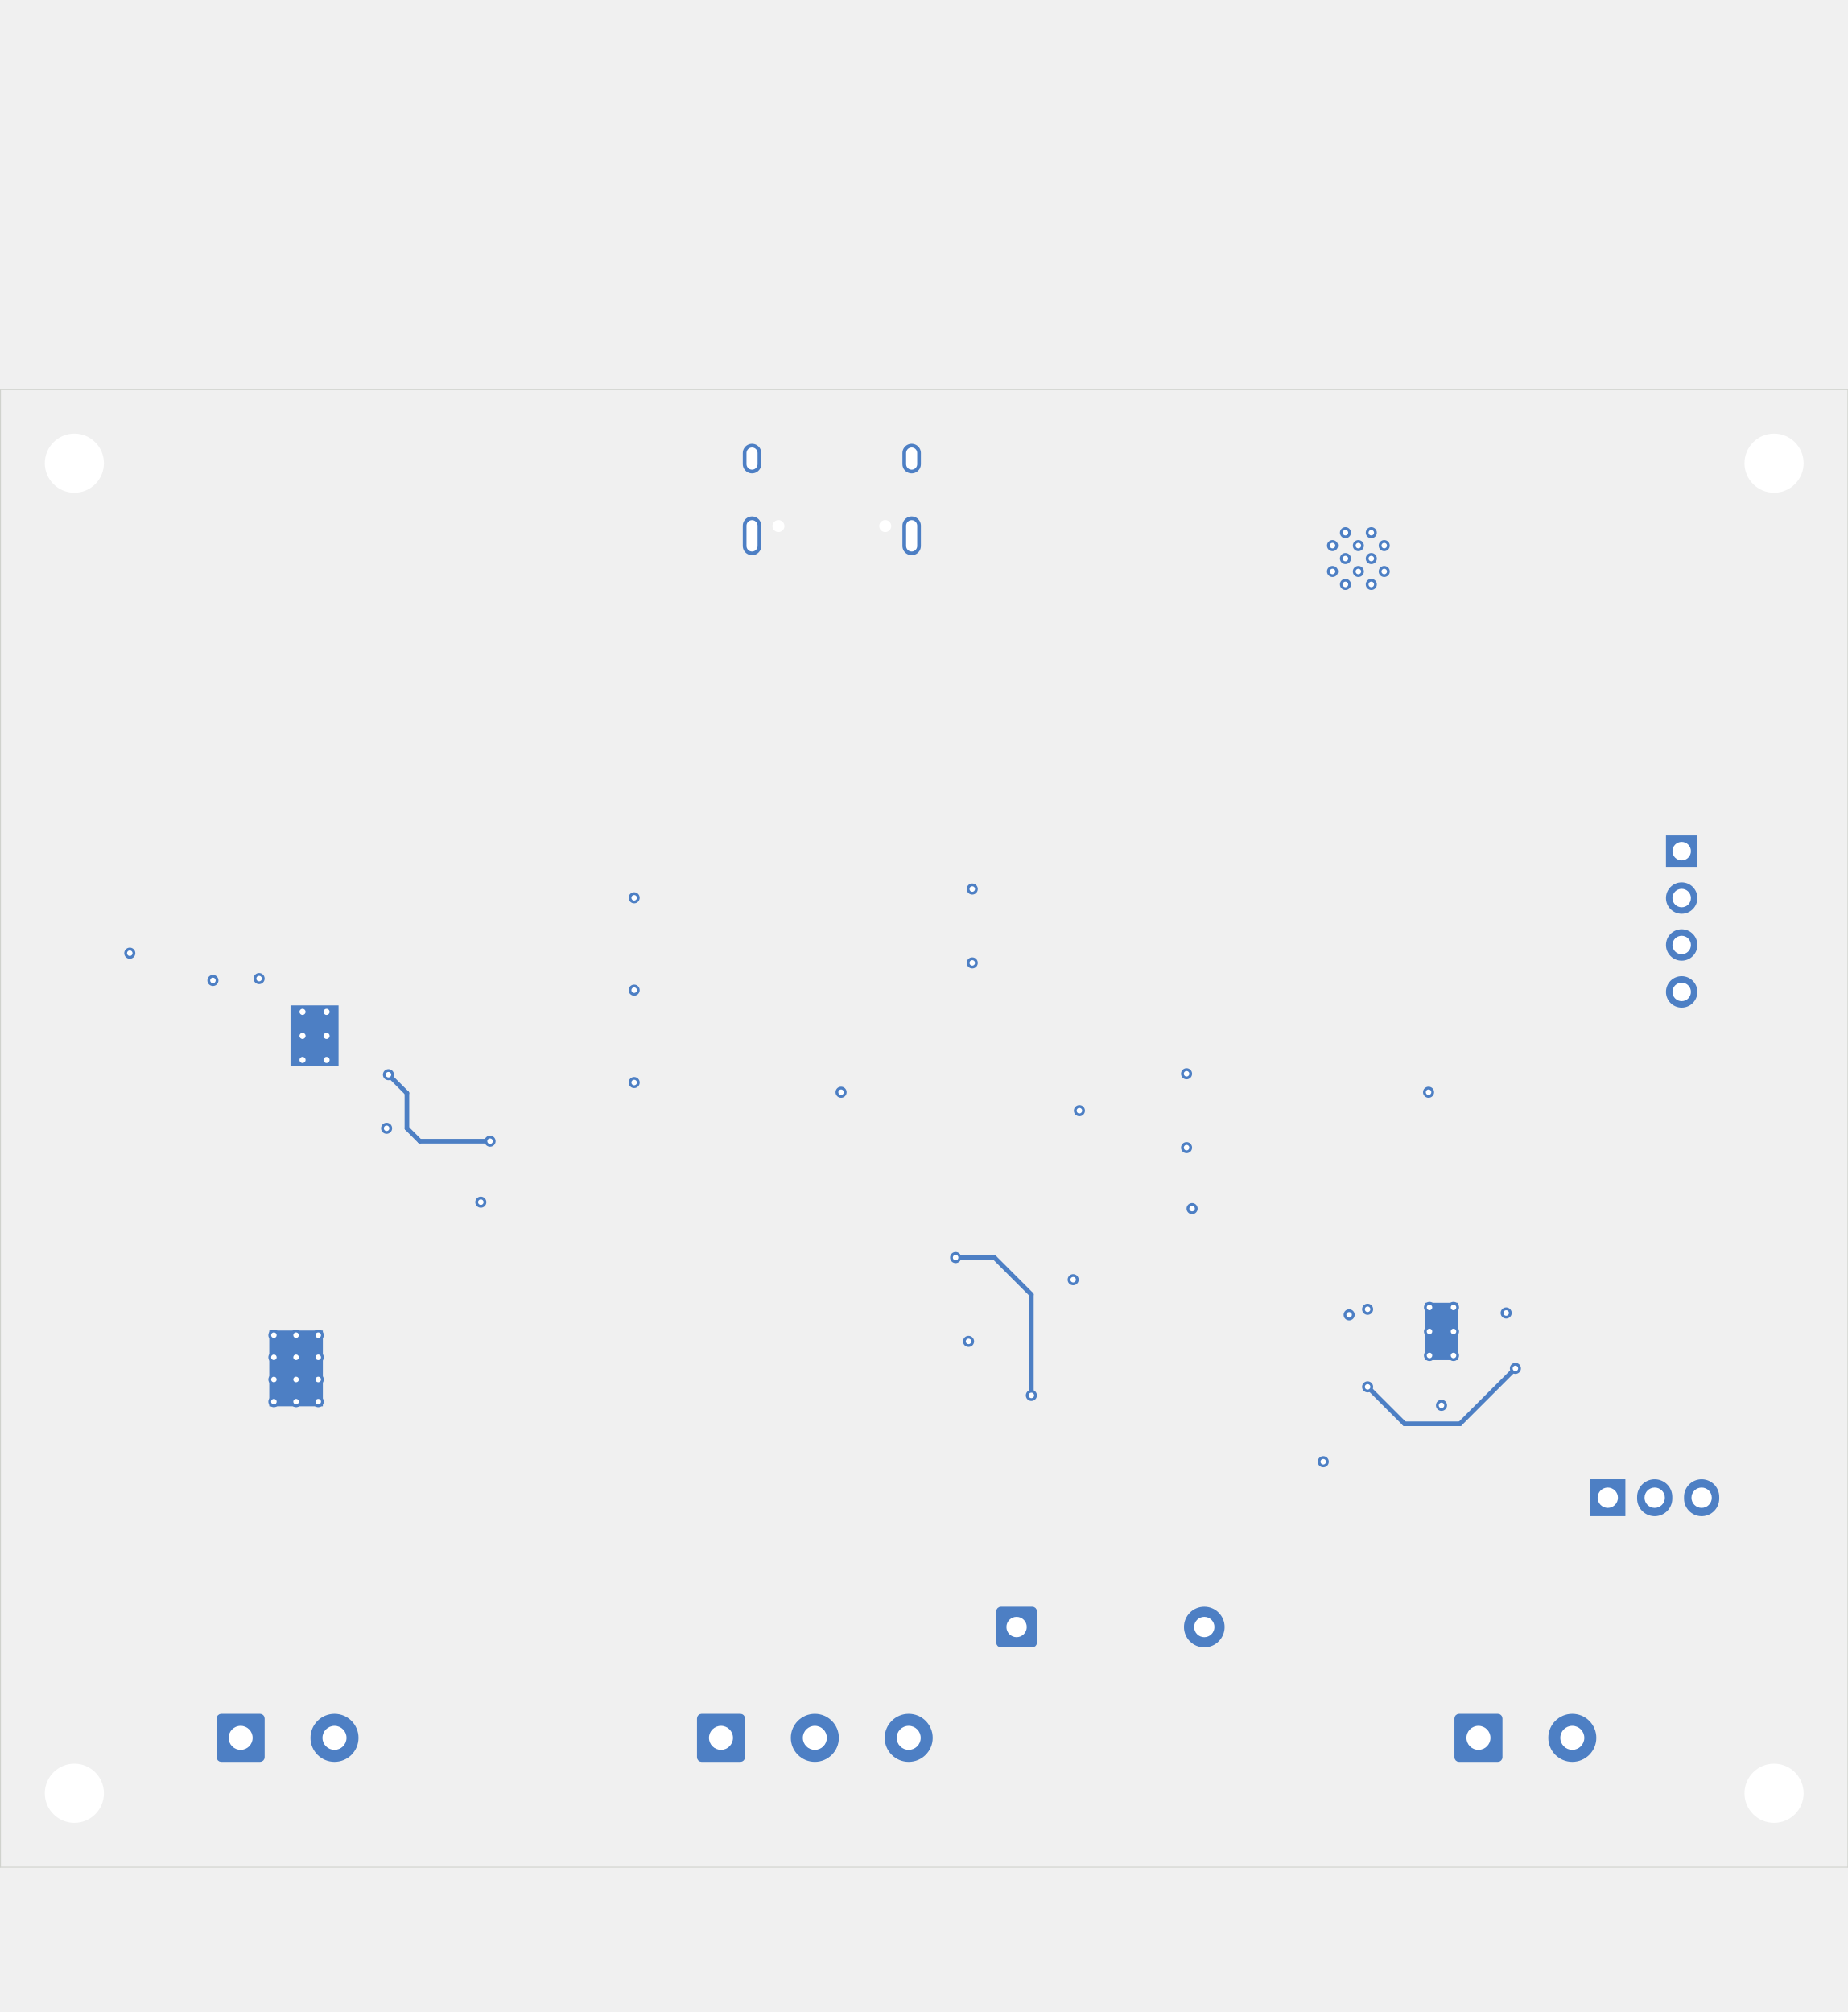
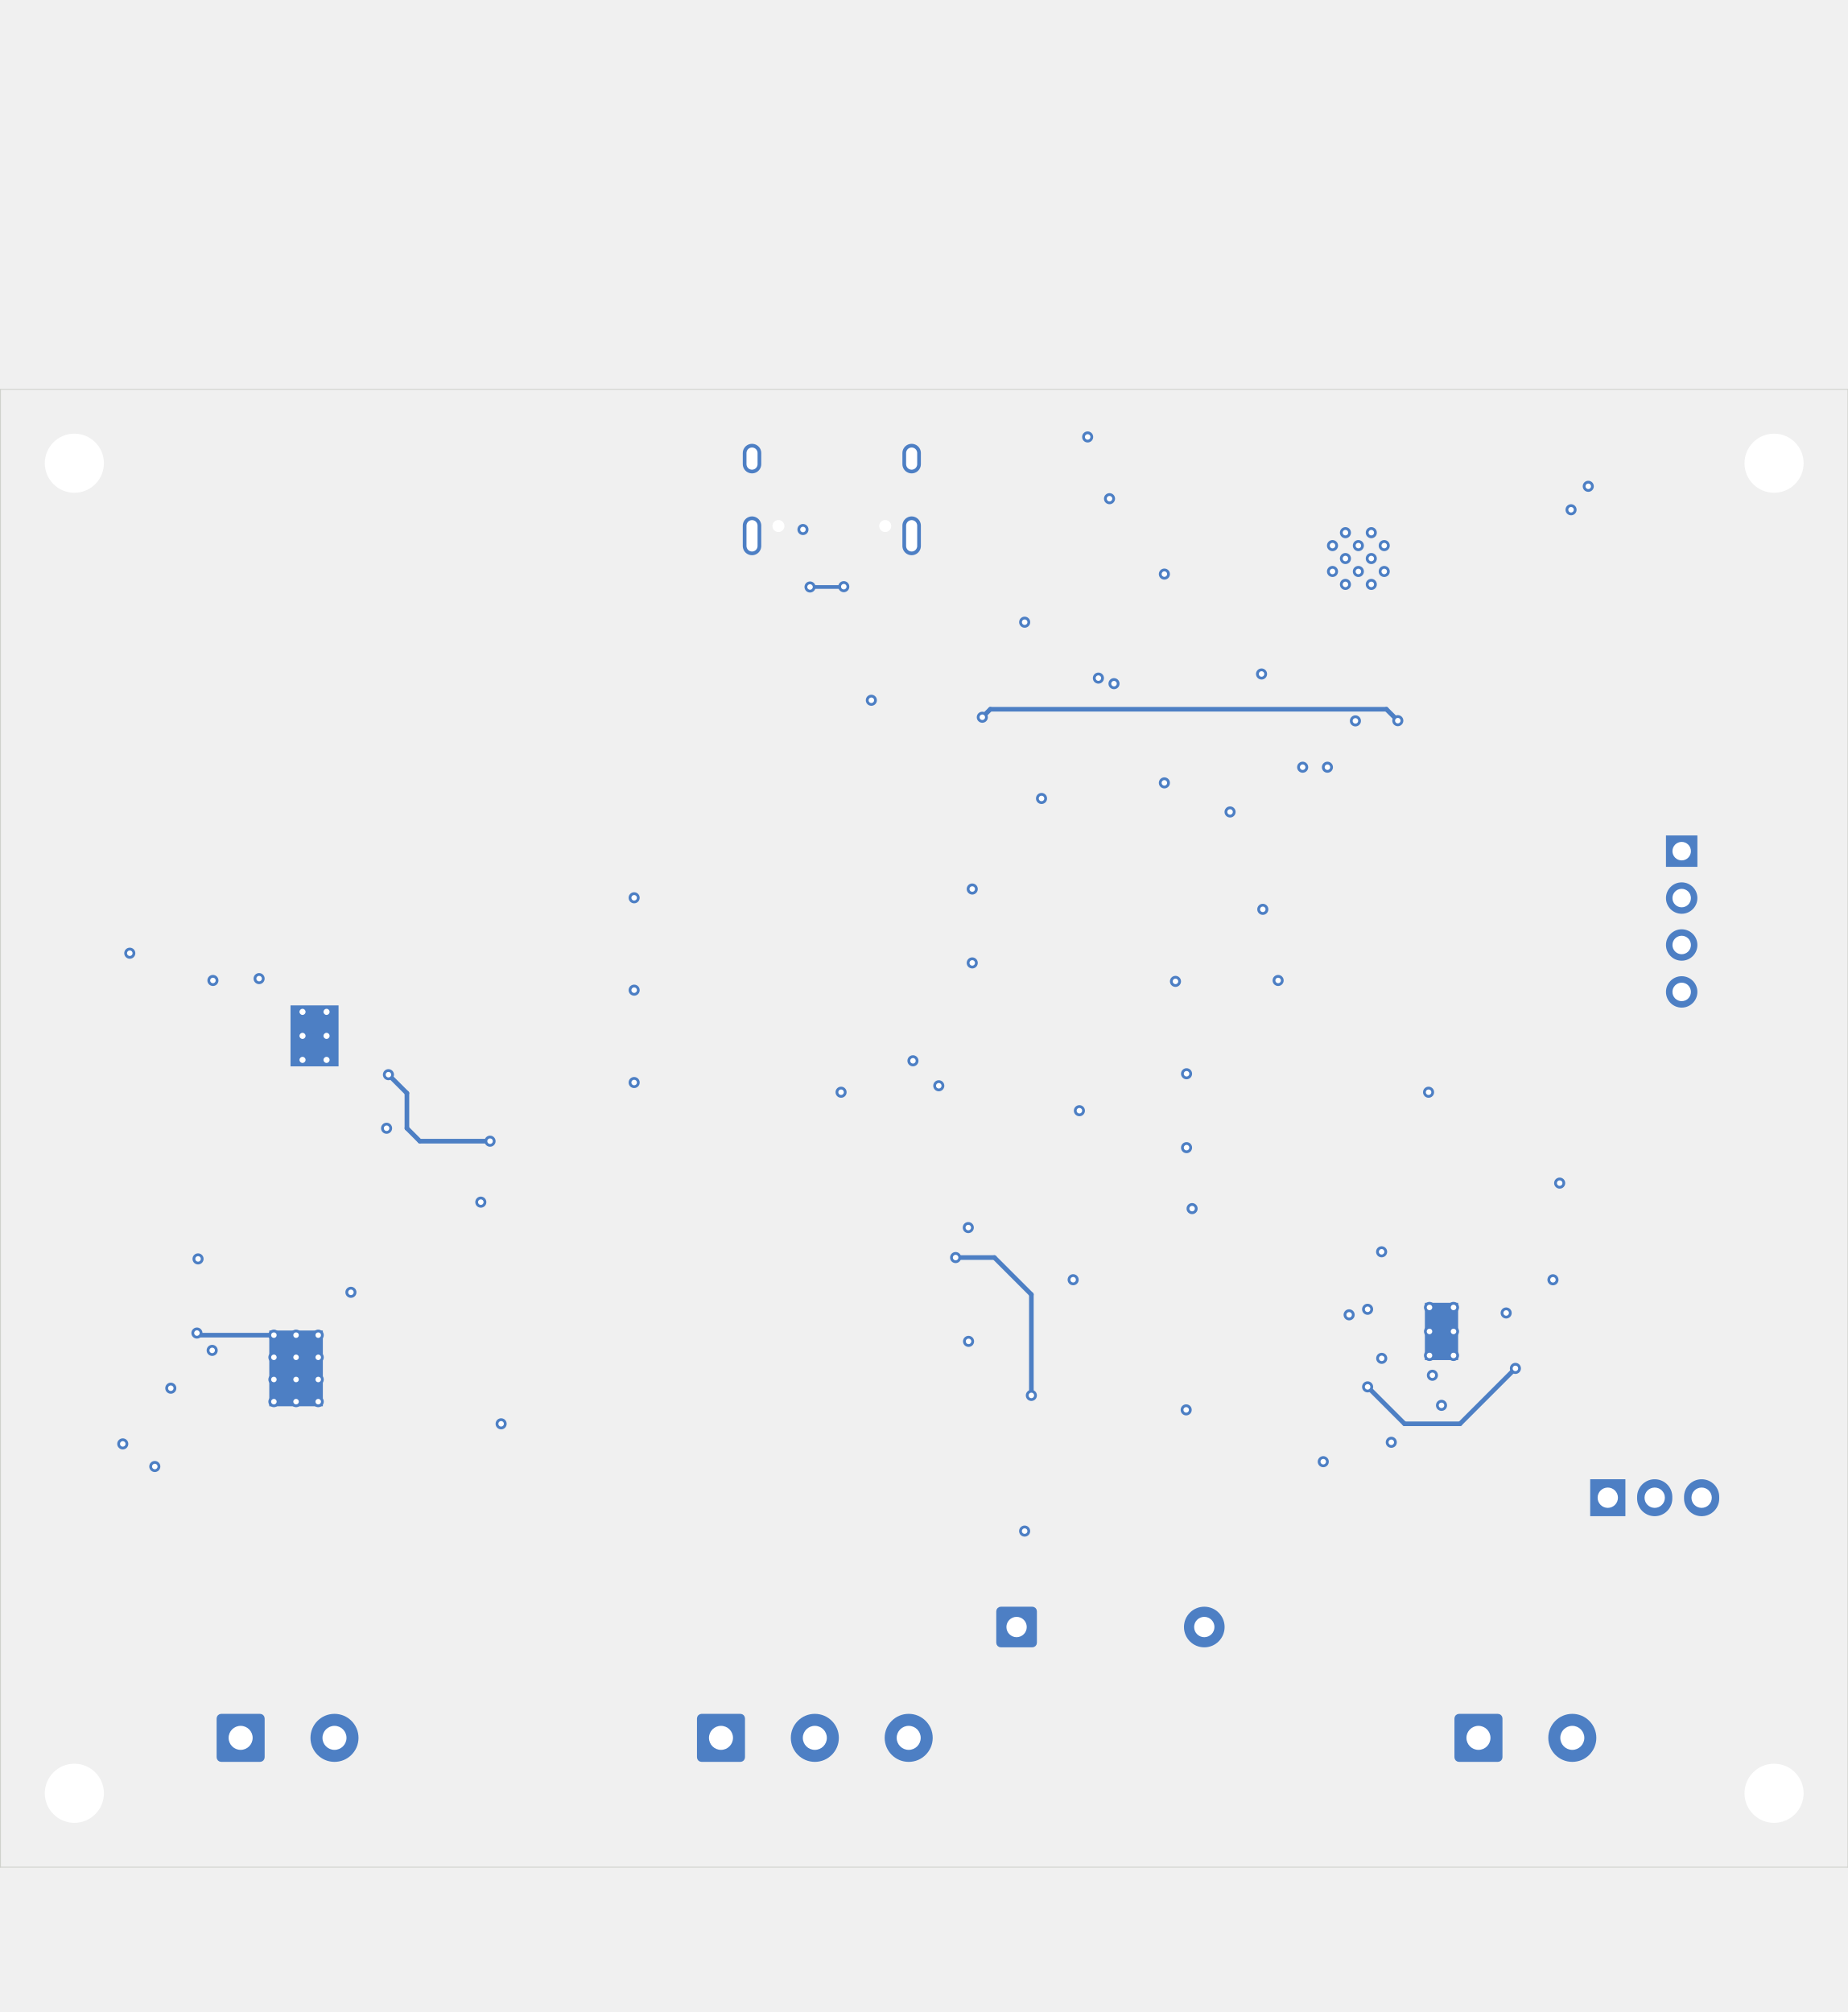
<svg xmlns="http://www.w3.org/2000/svg" version="1.1" width="100.025mm" height="108.915mm" viewBox="0 0 100.025 108.915">
  <g style="fill:#000000; fill-opacity:1;stroke:#000000; stroke-opacity:1; stroke-linecap:round; stroke-linejoin:round;" transform="translate(0 0) scale(1 1)">
</g>
  <g style="fill:#4D7FC4; fill-opacity:1; stroke:none;">
    <circle cx="16.375" cy="54.775" r="0.315" />
  </g>
  <g style="fill:#4D7FC4; fill-opacity:1; stroke:none;">
    <circle cx="16.375" cy="56.075" r="0.315" />
  </g>
  <g style="fill:#4D7FC4; fill-opacity:1; stroke:none;">
    <circle cx="16.375" cy="57.375" r="0.315" />
    <path style="fill:#4D7FC4; fill-opacity:1; stroke:none;fill-rule:evenodd;" d="M 15.725,57.725 15.725,54.425 18.325,54.425 18.325,57.725 Z" />
  </g>
  <g style="fill:#4D7FC4; fill-opacity:1; stroke:none;">
    <circle cx="17.675" cy="54.775" r="0.315" />
  </g>
  <g style="fill:#4D7FC4; fill-opacity:1; stroke:none;">
    <circle cx="17.675" cy="56.075" r="0.315" />
  </g>
  <g style="fill:#4D7FC4; fill-opacity:1; stroke:none;">
    <circle cx="17.675" cy="57.375" r="0.315" />
    <path style="fill:#4D7FC4; fill-opacity:1; stroke:none;fill-rule:evenodd;" d="M 90.175,46.925 90.175,45.225 91.875,45.225 91.875,46.925 Z" />
  </g>
  <g style="fill:#4D7FC4; fill-opacity:1; stroke:none;">
    <circle cx="91.025" cy="48.615" r="0.85" />
  </g>
  <g style="fill:#4D7FC4; fill-opacity:1; stroke:none;">
    <circle cx="91.025" cy="51.155" r="0.85" />
  </g>
  <g style="fill:#4D7FC4; fill-opacity:1; stroke:none;">
    <circle cx="91.025" cy="53.695" r="0.85" />
    <path style="fill:#4D7FC4; fill-opacity:1; stroke:none;fill-rule:evenodd;" d="M 53.925,87.225 53.944,87.129 53.998,87.048 54.079,86.994 54.175,86.975 55.875,86.975 55.971,86.994 56.052,87.048 56.106,87.129 56.125,87.225 56.125,88.925 56.106,89.021 56.052,89.102 55.971,89.156 55.875,89.175 54.175,89.175 54.079,89.156 53.998,89.102 53.944,89.021 53.925,88.925 Z" />
  </g>
  <g style="fill:#4D7FC4; fill-opacity:1; stroke:none;">
    <circle cx="65.185" cy="88.075" r="1.1" />
  </g>
  <g style="fill:#4D7FC4; fill-opacity:1; stroke:none;">
    <circle cx="72.125" cy="29.535" r="0.3" />
  </g>
  <g style="fill:#4D7FC4; fill-opacity:1; stroke:none;">
    <circle cx="72.125" cy="30.935" r="0.3" />
  </g>
  <g style="fill:#4D7FC4; fill-opacity:1; stroke:none;">
    <circle cx="72.825" cy="28.835" r="0.3" />
  </g>
  <g style="fill:#4D7FC4; fill-opacity:1; stroke:none;">
    <circle cx="72.825" cy="30.235" r="0.3" />
  </g>
  <g style="fill:#4D7FC4; fill-opacity:1; stroke:none;">
    <circle cx="72.825" cy="31.635" r="0.3" />
  </g>
  <g style="fill:#4D7FC4; fill-opacity:1; stroke:none;">
    <circle cx="73.525" cy="29.535" r="0.3" />
  </g>
  <g style="fill:#4D7FC4; fill-opacity:1; stroke:none;">
    <circle cx="73.525" cy="30.935" r="0.3" />
  </g>
  <g style="fill:#4D7FC4; fill-opacity:1; stroke:none;">
    <circle cx="74.225" cy="28.835" r="0.3" />
  </g>
  <g style="fill:#4D7FC4; fill-opacity:1; stroke:none;">
    <circle cx="74.225" cy="30.235" r="0.3" />
  </g>
  <g style="fill:#4D7FC4; fill-opacity:1; stroke:none;">
    <circle cx="74.225" cy="31.635" r="0.3" />
  </g>
  <g style="fill:#4D7FC4; fill-opacity:1; stroke:none;">
    <circle cx="74.925" cy="29.535" r="0.3" />
  </g>
  <g style="fill:#4D7FC4; fill-opacity:1; stroke:none;">
    <circle cx="74.925" cy="30.935" r="0.3" />
    <path style="fill:#4D7FC4; fill-opacity:1; stroke:none;fill-rule:evenodd;" d="M 11.725,93.025 11.744,92.929 11.798,92.848 11.879,92.794 11.975,92.775 14.075,92.775 14.171,92.794 14.252,92.848 14.306,92.929 14.325,93.025 14.325,95.125 14.306,95.221 14.252,95.302 14.171,95.356 14.075,95.375 11.975,95.375 11.879,95.356 11.798,95.302 11.744,95.221 11.725,95.125 Z" />
  </g>
  <g style="fill:#4D7FC4; fill-opacity:1; stroke:none;">
    <circle cx="18.105" cy="94.075" r="1.3" />
  </g>
  <g style="fill:none;  stroke:#4D7FC4; stroke-width:1; stroke-opacity:1;  stroke-linecap:round; stroke-linejoin:round;">
    <path d="M49.345 29.555 L49.345 28.455 " />
    <path d="M49.345 25.125 L49.345 24.525 " />
    <path d="M40.705 29.555 L40.705 28.455 " />
    <path d="M40.705 25.125 L40.705 24.525 " />
    <path style="fill:#4D7FC4; fill-opacity:1; stroke:none;fill-rule:evenodd;" d="M 78.725,93.025 78.744,92.929 78.798,92.848 78.879,92.794 78.975,92.775 81.075,92.775 81.171,92.794 81.252,92.848 81.306,92.929 81.325,93.025 81.325,95.125 81.306,95.221 81.252,95.302 81.171,95.356 81.075,95.375 78.975,95.375 78.879,95.356 78.798,95.302 78.744,95.221 78.725,95.125 Z" />
  </g>
  <g style="fill:#4D7FC4; fill-opacity:1; stroke:none;">
    <circle cx="85.105" cy="94.075" r="1.3" />
    <path style="fill:#4D7FC4; fill-opacity:1; stroke:none;fill-rule:evenodd;" d="M 86.073,82.075 86.073,80.075 87.978,80.075 87.978,82.075 Z" />
  </g>
  <g style="fill:none;  stroke:#4D7FC4; stroke-width:1.905; stroke-opacity:1;  stroke-linecap:round; stroke-linejoin:round;">
    <path d="M89.565 81.028 L89.565 81.123 " />
    <path d="M92.105 81.028 L92.105 81.123 " />
  </g>
  <g style="fill:#4D7FC4; fill-opacity:1; stroke:none;">
    <circle cx="77.375" cy="70.775" r="0.3" />
  </g>
  <g style="fill:#4D7FC4; fill-opacity:1; stroke:none;">
    <circle cx="77.375" cy="72.075" r="0.3" />
  </g>
  <g style="fill:#4D7FC4; fill-opacity:1; stroke:none;">
    <circle cx="77.375" cy="73.375" r="0.3" />
    <path style="fill:#4D7FC4; fill-opacity:1; stroke:none;fill-rule:evenodd;" d="M 77.125,73.625 77.125,70.525 78.925,70.525 78.925,73.625 Z" />
  </g>
  <g style="fill:#4D7FC4; fill-opacity:1; stroke:none;">
    <circle cx="78.675" cy="70.775" r="0.3" />
  </g>
  <g style="fill:#4D7FC4; fill-opacity:1; stroke:none;">
    <circle cx="78.675" cy="72.075" r="0.3" />
  </g>
  <g style="fill:#4D7FC4; fill-opacity:1; stroke:none;">
    <circle cx="78.675" cy="73.375" r="0.3" />
  </g>
  <g style="fill:#4D7FC4; fill-opacity:1; stroke:none;">
    <circle cx="14.825" cy="72.275" r="0.3" />
  </g>
  <g style="fill:#4D7FC4; fill-opacity:1; stroke:none;">
    <circle cx="14.825" cy="73.475" r="0.3" />
  </g>
  <g style="fill:#4D7FC4; fill-opacity:1; stroke:none;">
    <circle cx="14.825" cy="74.675" r="0.3" />
  </g>
  <g style="fill:#4D7FC4; fill-opacity:1; stroke:none;">
    <circle cx="14.825" cy="75.875" r="0.3" />
  </g>
  <g style="fill:#4D7FC4; fill-opacity:1; stroke:none;">
    <circle cx="16.025" cy="72.275" r="0.3" />
  </g>
  <g style="fill:#4D7FC4; fill-opacity:1; stroke:none;">
    <circle cx="16.025" cy="73.475" r="0.3" />
    <path style="fill:#4D7FC4; fill-opacity:1; stroke:none;fill-rule:evenodd;" d="M 14.575,76.125 14.575,72.025 17.475,72.025 17.475,76.125 Z" />
  </g>
  <g style="fill:#4D7FC4; fill-opacity:1; stroke:none;">
    <circle cx="16.025" cy="74.675" r="0.3" />
  </g>
  <g style="fill:#4D7FC4; fill-opacity:1; stroke:none;">
    <circle cx="16.025" cy="75.875" r="0.3" />
  </g>
  <g style="fill:#4D7FC4; fill-opacity:1; stroke:none;">
    <circle cx="17.225" cy="72.275" r="0.3" />
  </g>
  <g style="fill:#4D7FC4; fill-opacity:1; stroke:none;">
    <circle cx="17.225" cy="73.475" r="0.3" />
  </g>
  <g style="fill:#4D7FC4; fill-opacity:1; stroke:none;">
    <circle cx="17.225" cy="74.675" r="0.3" />
  </g>
  <g style="fill:#4D7FC4; fill-opacity:1; stroke:none;">
    <circle cx="17.225" cy="75.875" r="0.3" />
    <path style="fill:#4D7FC4; fill-opacity:1; stroke:none;fill-rule:evenodd;" d="M 37.725,93.025 37.744,92.929 37.798,92.848 37.879,92.794 37.975,92.775 40.075,92.775 40.171,92.794 40.252,92.848 40.306,92.929 40.325,93.025 40.325,95.125 40.306,95.221 40.252,95.302 40.171,95.356 40.075,95.375 37.975,95.375 37.879,95.356 37.798,95.302 37.744,95.221 37.725,95.125 Z" />
  </g>
  <g style="fill:#4D7FC4; fill-opacity:1; stroke:none;">
    <circle cx="44.105" cy="94.075" r="1.3" />
  </g>
  <g style="fill:#4D7FC4; fill-opacity:1; stroke:none;">
    <circle cx="49.185" cy="94.075" r="1.3" />
  </g>
  <g style="fill:#4D7FC4; fill-opacity:1; stroke:none;">
    <circle cx="26.525" cy="61.775" r="0.3" />
  </g>
  <g style="fill:#4D7FC4; fill-opacity:1; stroke:none;">
    <circle cx="21.025" cy="58.175" r="0.3" />
  </g>
  <g style="fill:#4D7FC4; fill-opacity:1; stroke:none;">
+     <circle cx="9.245" cy="75.147" r="0.3" />
+   </g>
+   <g style="fill:#4D7FC4; fill-opacity:1; stroke:none;">
+     <circle cx="8.379" cy="79.386" r="0.3" />
+   </g>
+   <g style="fill:#4D7FC4; fill-opacity:1; stroke:none;">
+     <circle cx="18.994" cy="69.956" r="0.3" />
+   </g>
+   <g style="fill:#4D7FC4; fill-opacity:1; stroke:none;">
+     <circle cx="6.645" cy="78.162" r="0.3" />
+   </g>
+   <g style="fill:#4D7FC4; fill-opacity:1; stroke:none;">
+     <circle cx="10.659" cy="72.162" r="0.3" />
+   </g>
+   <g style="fill:#4D7FC4; fill-opacity:1; stroke:none;">
+     <circle cx="10.72" cy="68.148" r="0.3" />
+   </g>
+   <g style="fill:#4D7FC4; fill-opacity:1; stroke:none;">
+     <circle cx="11.485" cy="73.1" r="0.3" />
+   </g>
+   <g style="fill:#4D7FC4; fill-opacity:1; stroke:none;">
+     <circle cx="58.872" cy="23.653" r="0.3" />
+   </g>
+   <g style="fill:#4D7FC4; fill-opacity:1; stroke:none;">
+     <circle cx="66.58" cy="43.953" r="0.3" />
+   </g>
+   <g style="fill:#4D7FC4; fill-opacity:1; stroke:none;">
+     <circle cx="53.17" cy="38.826" r="0.3" />
+   </g>
+   <g style="fill:#4D7FC4; fill-opacity:1; stroke:none;">
+     <circle cx="75.66" cy="39.011" r="0.3" />
+   </g>
+   <g style="fill:#4D7FC4; fill-opacity:1; stroke:none;">
+     <circle cx="85.037" cy="27.595" r="0.3" />
+   </g>
+   <g style="fill:#4D7FC4; fill-opacity:1; stroke:none;">
+     <circle cx="85.969" cy="26.325" r="0.3" />
+   </g>
+   <g style="fill:#4D7FC4; fill-opacity:1; stroke:none;">
+     <circle cx="47.164" cy="37.907" r="0.3" />
+   </g>
+   <g style="fill:#4D7FC4; fill-opacity:1; stroke:none;">
+     <circle cx="43.462" cy="28.664" r="0.3" />
+   </g>
+   <g style="fill:#4D7FC4; fill-opacity:1; stroke:none;">
+     <circle cx="43.845" cy="31.775" r="0.3" />
+   </g>
+   <g style="fill:#4D7FC4; fill-opacity:1; stroke:none;">
+     <circle cx="45.672" cy="31.758" r="0.3" />
+   </g>
+   <g style="fill:#4D7FC4; fill-opacity:1; stroke:none;">
+     <circle cx="55.463" cy="33.681" r="0.3" />
+   </g>
+   <g style="fill:#4D7FC4; fill-opacity:1; stroke:none;">
+     <circle cx="60.298" cy="37.008" r="0.3" />
+   </g>
+   <g style="fill:#4D7FC4; fill-opacity:1; stroke:none;">
+     <circle cx="50.814" cy="58.775" r="0.3" />
+   </g>
+   <g style="fill:#4D7FC4; fill-opacity:1; stroke:none;">
+     <circle cx="52.411" cy="66.452" r="0.3" />
+   </g>
+   <g style="fill:#4D7FC4; fill-opacity:1; stroke:none;">
    <circle cx="55.825" cy="75.538" r="0.3" />
  </g>
  <g style="fill:#4D7FC4; fill-opacity:1; stroke:none;">
    <circle cx="51.725" cy="68.075" r="0.3" />
  </g>
  <g style="fill:#4D7FC4; fill-opacity:1; stroke:none;">
+     <circle cx="74.783" cy="67.763" r="0.3" />
+   </g>
+   <g style="fill:#4D7FC4; fill-opacity:1; stroke:none;">
+     <circle cx="77.532" cy="74.447" r="0.3" />
+   </g>
+   <g style="fill:#4D7FC4; fill-opacity:1; stroke:none;">
+     <circle cx="74.789" cy="73.531" r="0.3" />
+   </g>
+   <g style="fill:#4D7FC4; fill-opacity:1; stroke:none;">
+     <circle cx="84.057" cy="69.278" r="0.3" />
+   </g>
+   <g style="fill:#4D7FC4; fill-opacity:1; stroke:none;">
+     <circle cx="75.307" cy="78.075" r="0.3" />
+   </g>
+   <g style="fill:#4D7FC4; fill-opacity:1; stroke:none;">
    <circle cx="74.025" cy="75.075" r="0.3" />
  </g>
  <g style="fill:#4D7FC4; fill-opacity:1; stroke:none;">
    <circle cx="82.025" cy="74.075" r="0.3" />
  </g>
  <g style="fill:#4D7FC4; fill-opacity:1; stroke:none;">
+     <circle cx="71.85" cy="41.531" r="0.3" />
+   </g>
+   <g style="fill:#4D7FC4; fill-opacity:1; stroke:none;">
+     <circle cx="64.205" cy="76.32" r="0.3" />
+   </g>
+   <g style="fill:#4D7FC4; fill-opacity:1; stroke:none;">
+     <circle cx="73.365" cy="39.023" r="0.3" />
+   </g>
+   <g style="fill:#4D7FC4; fill-opacity:1; stroke:none;">
+     <circle cx="84.421" cy="64.045" r="0.3" />
+   </g>
+   <g style="fill:#4D7FC4; fill-opacity:1; stroke:none;">
+     <circle cx="52.625" cy="48.125" r="0.3" />
+   </g>
+   <g style="fill:#4D7FC4; fill-opacity:1; stroke:none;">
+     <circle cx="45.525" cy="59.125" r="0.3" />
+   </g>
+   <g style="fill:#4D7FC4; fill-opacity:1; stroke:none;">
+     <circle cx="26.025" cy="65.075" r="0.3" />
+   </g>
+   <g style="fill:#4D7FC4; fill-opacity:1; stroke:none;">
+     <circle cx="81.525" cy="71.075" r="0.3" />
+   </g>
+   <g style="fill:#4D7FC4; fill-opacity:1; stroke:none;">
+     <circle cx="27.125" cy="77.075" r="0.3" />
+   </g>
+   <g style="fill:#4D7FC4; fill-opacity:1; stroke:none;">
    <circle cx="14.025" cy="52.975" r="0.3" />
  </g>
  <g style="fill:#4D7FC4; fill-opacity:1; stroke:none;">
+     <circle cx="71.625" cy="79.125" r="0.3" />
+   </g>
+   <g style="fill:#4D7FC4; fill-opacity:1; stroke:none;">
+     <circle cx="20.925" cy="61.075" r="0.3" />
+   </g>
+   <g style="fill:#4D7FC4; fill-opacity:1; stroke:none;">
    <circle cx="77.325" cy="59.125" r="0.3" />
  </g>
  <g style="fill:#4D7FC4; fill-opacity:1; stroke:none;">
+     <circle cx="34.325" cy="53.6" r="0.3" />
+   </g>
+   <g style="fill:#4D7FC4; fill-opacity:1; stroke:none;">
+     <circle cx="11.525" cy="53.075" r="0.3" />
+   </g>
+   <g style="fill:#4D7FC4; fill-opacity:1; stroke:none;">
+     <circle cx="52.625" cy="52.125" r="0.3" />
+   </g>
+   <g style="fill:#4D7FC4; fill-opacity:1; stroke:none;">
+     <circle cx="64.225" cy="62.125" r="0.3" />
+   </g>
+   <g style="fill:#4D7FC4; fill-opacity:1; stroke:none;">
+     <circle cx="64.525" cy="65.425" r="0.3" />
+   </g>
+   <g style="fill:#4D7FC4; fill-opacity:1; stroke:none;">
+     <circle cx="64.225" cy="58.125" r="0.3" />
+   </g>
+   <g style="fill:#4D7FC4; fill-opacity:1; stroke:none;">
+     <circle cx="73.025" cy="71.175" r="0.3" />
+   </g>
+   <g style="fill:#4D7FC4; fill-opacity:1; stroke:none;">
+     <circle cx="74.025" cy="70.875" r="0.3" />
+   </g>
+   <g style="fill:#4D7FC4; fill-opacity:1; stroke:none;">
    <circle cx="78.025" cy="76.075" r="0.3" />
  </g>
  <g style="fill:#4D7FC4; fill-opacity:1; stroke:none;">
-     <circle cx="52.625" cy="48.125" r="0.3" />
-   </g>
-   <g style="fill:#4D7FC4; fill-opacity:1; stroke:none;">
-     <circle cx="73.025" cy="71.175" r="0.3" />
+     <circle cx="58.425" cy="60.125" r="0.3" />
+   </g>
+   <g style="fill:#4D7FC4; fill-opacity:1; stroke:none;">
+     <circle cx="34.325" cy="58.6" r="0.3" />
+   </g>
+   <g style="fill:#4D7FC4; fill-opacity:1; stroke:none;">
+     <circle cx="52.425" cy="72.612" r="0.3" />
+   </g>
+   <g style="fill:#4D7FC4; fill-opacity:1; stroke:none;">
+     <circle cx="58.087" cy="69.275" r="0.3" />
+   </g>
+   <g style="fill:#4D7FC4; fill-opacity:1; stroke:none;">
+     <circle cx="34.325" cy="48.6" r="0.3" />
  </g>
  <g style="fill:#4D7FC4; fill-opacity:1; stroke:none;">
    <circle cx="7.025" cy="51.6" r="0.3" />
  </g>
  <g style="fill:#4D7FC4; fill-opacity:1; stroke:none;">
-     <circle cx="45.525" cy="59.125" r="0.3" />
-   </g>
-   <g style="fill:#4D7FC4; fill-opacity:1; stroke:none;">
-     <circle cx="58.087" cy="69.275" r="0.3" />
-   </g>
-   <g style="fill:#4D7FC4; fill-opacity:1; stroke:none;">
-     <circle cx="64.225" cy="58.125" r="0.3" />
-   </g>
-   <g style="fill:#4D7FC4; fill-opacity:1; stroke:none;">
-     <circle cx="58.425" cy="60.125" r="0.3" />
-   </g>
-   <g style="fill:#4D7FC4; fill-opacity:1; stroke:none;">
-     <circle cx="52.625" cy="52.125" r="0.3" />
-   </g>
-   <g style="fill:#4D7FC4; fill-opacity:1; stroke:none;">
-     <circle cx="34.325" cy="53.6" r="0.3" />
-   </g>
-   <g style="fill:#4D7FC4; fill-opacity:1; stroke:none;">
-     <circle cx="71.625" cy="79.125" r="0.3" />
-   </g>
-   <g style="fill:#4D7FC4; fill-opacity:1; stroke:none;">
-     <circle cx="20.925" cy="61.075" r="0.3" />
-   </g>
-   <g style="fill:#4D7FC4; fill-opacity:1; stroke:none;">
-     <circle cx="52.425" cy="72.612" r="0.3" />
-   </g>
-   <g style="fill:#4D7FC4; fill-opacity:1; stroke:none;">
-     <circle cx="34.325" cy="48.6" r="0.3" />
-   </g>
-   <g style="fill:#4D7FC4; fill-opacity:1; stroke:none;">
-     <circle cx="11.525" cy="53.075" r="0.3" />
-   </g>
-   <g style="fill:#4D7FC4; fill-opacity:1; stroke:none;">
-     <circle cx="64.225" cy="62.125" r="0.3" />
-   </g>
-   <g style="fill:#4D7FC4; fill-opacity:1; stroke:none;">
-     <circle cx="74.025" cy="70.875" r="0.3" />
-   </g>
-   <g style="fill:#4D7FC4; fill-opacity:1; stroke:none;">
-     <circle cx="34.325" cy="58.6" r="0.3" />
-   </g>
-   <g style="fill:#4D7FC4; fill-opacity:1; stroke:none;">
-     <circle cx="64.525" cy="65.425" r="0.3" />
-   </g>
-   <g style="fill:#4D7FC4; fill-opacity:1; stroke:none;">
-     <circle cx="81.525" cy="71.075" r="0.3" />
-   </g>
-   <g style="fill:#4D7FC4; fill-opacity:1; stroke:none;">
-     <circle cx="26.025" cy="65.075" r="0.3" />
+     <circle cx="70.51" cy="41.531" r="0.3" />
+   </g>
+   <g style="fill:#4D7FC4; fill-opacity:1; stroke:none;">
+     <circle cx="69.182" cy="53.075" r="0.3" />
+   </g>
+   <g style="fill:#4D7FC4; fill-opacity:1; stroke:none;">
+     <circle cx="68.284" cy="36.485" r="0.3" />
+   </g>
+   <g style="fill:#4D7FC4; fill-opacity:1; stroke:none;">
+     <circle cx="68.352" cy="49.224" r="0.3" />
+   </g>
+   <g style="fill:#4D7FC4; fill-opacity:1; stroke:none;">
+     <circle cx="55.461" cy="82.882" r="0.3" />
+   </g>
+   <g style="fill:#4D7FC4; fill-opacity:1; stroke:none;">
+     <circle cx="56.375" cy="43.223" r="0.3" />
+   </g>
+   <g style="fill:#4D7FC4; fill-opacity:1; stroke:none;">
+     <circle cx="49.416" cy="57.424" r="0.3" />
+   </g>
+   <g style="fill:#4D7FC4; fill-opacity:1; stroke:none;">
+     <circle cx="63.025" cy="31.077" r="0.3" />
+   </g>
+   <g style="fill:#4D7FC4; fill-opacity:1; stroke:none;">
+     <circle cx="60.055" cy="26.995" r="0.3" />
+   </g>
+   <g style="fill:#4D7FC4; fill-opacity:1; stroke:none;">
+     <circle cx="59.454" cy="36.708" r="0.3" />
+   </g>
+   <g style="fill:#4D7FC4; fill-opacity:1; stroke:none;">
+     <circle cx="63.025" cy="42.379" r="0.3" />
+   </g>
+   <g style="fill:#4D7FC4; fill-opacity:1; stroke:none;">
+     <circle cx="63.625" cy="53.125" r="0.3" />
  </g>
  <g style="fill:none;  stroke:#4D7FC4; stroke-width:0.25; stroke-opacity:1;  stroke-linecap:round; stroke-linejoin:round;">
    <path d="M22.025 59.175 L22.025 61.075 " />
    <path d="M22.025 61.075 L22.725 61.775 " />
    <path d="M22.725 61.775 L26.525 61.775 " />
    <path d="M21.025 58.175 L22.025 59.175 " />
+     <path d="M14.825 72.275 L10.772 72.275 " />
+     <path d="M10.772 72.275 L10.659 72.162 " />
+     <path d="M16.025 74.075 L16.025 74.675 " />
+     <path d="M75.66 39.011 L75.042 38.393 " />
+     <path d="M75.042 38.393 L53.604 38.393 " />
+     <path d="M53.604 38.393 L53.17 38.826 " />
+   </g>
+   <g style="fill:none;  stroke:#4D7FC4; stroke-width:0.2; stroke-opacity:1;  stroke-linecap:round; stroke-linejoin:round;">
+     <path d="M45.672 31.758 L45.655 31.775 " />
+     <path d="M45.655 31.775 L43.845 31.775 " />
+   </g>
+   <g style="fill:none;  stroke:#4D7FC4; stroke-width:0.25; stroke-opacity:1;  stroke-linecap:round; stroke-linejoin:round;">
    <path d="M55.825 75.538 L55.825 70.075 " />
+     <path d="M53.825 68.075 L51.725 68.075 " />
    <path d="M55.825 70.075 L53.825 68.075 " />
-     <path d="M53.825 68.075 L51.725 68.075 " />
-     <path d="M76.025 77.075 L79.025 77.075 " />
-   </g>
-   <g style="fill:#4D7FC4; fill-opacity:1; stroke:none;">
-     <circle cx="82.025" cy="74.075" r="0.125" />
-   </g>
-   <g style="fill:none;  stroke:#4D7FC4; stroke-width:0.25; stroke-opacity:1;  stroke-linecap:round; stroke-linejoin:round;">
    <path d="M74.025 75.075 L76.025 77.075 " />
    <path d="M79.025 77.075 L82.025 74.075 " />
+     <path d="M76.025 77.075 L79.025 77.075 " />
+     <path d="M78.675 72.075 L78.025 72.075 " />
+     <path d="M17.675 56.075 L17.025 56.075 " />
  </g>
  <g style="fill:none;  stroke:#D0D2CD; stroke-width:0.05; stroke-opacity:1;  stroke-linecap:round; stroke-linejoin:round;">
    <path d="M0.025 21.075 L100.025 21.075 " />
    <path d="M0.025 101.075 L0.025 21.075 " />
    <path d="M100.025 21.075 L100.025 101.075 " />
    <path d="M100.025 101.075 L0.025 101.075 " />
  </g>
  <g style="fill:#FFFFFF; fill-opacity:1; stroke:none;">
    <circle cx="26.525" cy="61.775" r="0.15" />
  </g>
  <g style="fill:#FFFFFF; fill-opacity:1; stroke:none;">
    <circle cx="21.025" cy="58.175" r="0.15" />
  </g>
  <g style="fill:#FFFFFF; fill-opacity:1; stroke:none;">
+     <circle cx="9.245" cy="75.147" r="0.15" />
+   </g>
+   <g style="fill:#FFFFFF; fill-opacity:1; stroke:none;">
+     <circle cx="8.379" cy="79.386" r="0.15" />
+   </g>
+   <g style="fill:#FFFFFF; fill-opacity:1; stroke:none;">
+     <circle cx="18.994" cy="69.956" r="0.15" />
+   </g>
+   <g style="fill:#FFFFFF; fill-opacity:1; stroke:none;">
+     <circle cx="6.645" cy="78.162" r="0.15" />
+   </g>
+   <g style="fill:#FFFFFF; fill-opacity:1; stroke:none;">
+     <circle cx="10.659" cy="72.162" r="0.15" />
+   </g>
+   <g style="fill:#FFFFFF; fill-opacity:1; stroke:none;">
+     <circle cx="10.72" cy="68.148" r="0.15" />
+   </g>
+   <g style="fill:#FFFFFF; fill-opacity:1; stroke:none;">
+     <circle cx="11.485" cy="73.1" r="0.15" />
+   </g>
+   <g style="fill:#FFFFFF; fill-opacity:1; stroke:none;">
+     <circle cx="58.872" cy="23.653" r="0.15" />
+   </g>
+   <g style="fill:#FFFFFF; fill-opacity:1; stroke:none;">
+     <circle cx="66.58" cy="43.953" r="0.15" />
+   </g>
+   <g style="fill:#FFFFFF; fill-opacity:1; stroke:none;">
+     <circle cx="53.17" cy="38.826" r="0.15" />
+   </g>
+   <g style="fill:#FFFFFF; fill-opacity:1; stroke:none;">
+     <circle cx="75.66" cy="39.011" r="0.15" />
+   </g>
+   <g style="fill:#FFFFFF; fill-opacity:1; stroke:none;">
+     <circle cx="85.037" cy="27.595" r="0.15" />
+   </g>
+   <g style="fill:#FFFFFF; fill-opacity:1; stroke:none;">
+     <circle cx="85.969" cy="26.325" r="0.15" />
+   </g>
+   <g style="fill:#FFFFFF; fill-opacity:1; stroke:none;">
+     <circle cx="47.164" cy="37.907" r="0.15" />
+   </g>
+   <g style="fill:#FFFFFF; fill-opacity:1; stroke:none;">
+     <circle cx="43.462" cy="28.664" r="0.15" />
+   </g>
+   <g style="fill:#FFFFFF; fill-opacity:1; stroke:none;">
+     <circle cx="43.845" cy="31.775" r="0.15" />
+   </g>
+   <g style="fill:#FFFFFF; fill-opacity:1; stroke:none;">
+     <circle cx="45.672" cy="31.758" r="0.15" />
+   </g>
+   <g style="fill:#FFFFFF; fill-opacity:1; stroke:none;">
+     <circle cx="55.463" cy="33.681" r="0.15" />
+   </g>
+   <g style="fill:#FFFFFF; fill-opacity:1; stroke:none;">
+     <circle cx="60.298" cy="37.008" r="0.15" />
+   </g>
+   <g style="fill:#FFFFFF; fill-opacity:1; stroke:none;">
+     <circle cx="50.814" cy="58.775" r="0.15" />
+   </g>
+   <g style="fill:#FFFFFF; fill-opacity:1; stroke:none;">
+     <circle cx="52.411" cy="66.452" r="0.15" />
+   </g>
+   <g style="fill:#FFFFFF; fill-opacity:1; stroke:none;">
    <circle cx="55.825" cy="75.538" r="0.15" />
  </g>
  <g style="fill:#FFFFFF; fill-opacity:1; stroke:none;">
    <circle cx="51.725" cy="68.075" r="0.15" />
  </g>
  <g style="fill:#FFFFFF; fill-opacity:1; stroke:none;">
+     <circle cx="74.783" cy="67.763" r="0.15" />
+   </g>
+   <g style="fill:#FFFFFF; fill-opacity:1; stroke:none;">
+     <circle cx="77.532" cy="74.447" r="0.15" />
+   </g>
+   <g style="fill:#FFFFFF; fill-opacity:1; stroke:none;">
+     <circle cx="74.789" cy="73.531" r="0.15" />
+   </g>
+   <g style="fill:#FFFFFF; fill-opacity:1; stroke:none;">
+     <circle cx="84.057" cy="69.278" r="0.15" />
+   </g>
+   <g style="fill:#FFFFFF; fill-opacity:1; stroke:none;">
+     <circle cx="75.307" cy="78.075" r="0.15" />
+   </g>
+   <g style="fill:#FFFFFF; fill-opacity:1; stroke:none;">
    <circle cx="74.025" cy="75.075" r="0.15" />
  </g>
  <g style="fill:#FFFFFF; fill-opacity:1; stroke:none;">
    <circle cx="82.025" cy="74.075" r="0.15" />
  </g>
  <g style="fill:#FFFFFF; fill-opacity:1; stroke:none;">
+     <circle cx="71.85" cy="41.531" r="0.15" />
+   </g>
+   <g style="fill:#FFFFFF; fill-opacity:1; stroke:none;">
+     <circle cx="64.205" cy="76.32" r="0.15" />
+   </g>
+   <g style="fill:#FFFFFF; fill-opacity:1; stroke:none;">
+     <circle cx="73.365" cy="39.023" r="0.15" />
+   </g>
+   <g style="fill:#FFFFFF; fill-opacity:1; stroke:none;">
+     <circle cx="84.421" cy="64.045" r="0.15" />
+   </g>
+   <g style="fill:#FFFFFF; fill-opacity:1; stroke:none;">
+     <circle cx="52.625" cy="48.125" r="0.15" />
+   </g>
+   <g style="fill:#FFFFFF; fill-opacity:1; stroke:none;">
+     <circle cx="45.525" cy="59.125" r="0.15" />
+   </g>
+   <g style="fill:#FFFFFF; fill-opacity:1; stroke:none;">
+     <circle cx="26.025" cy="65.075" r="0.15" />
+   </g>
+   <g style="fill:#FFFFFF; fill-opacity:1; stroke:none;">
+     <circle cx="81.525" cy="71.075" r="0.15" />
+   </g>
+   <g style="fill:#FFFFFF; fill-opacity:1; stroke:none;">
+     <circle cx="27.125" cy="77.075" r="0.15" />
+   </g>
+   <g style="fill:#FFFFFF; fill-opacity:1; stroke:none;">
    <circle cx="14.025" cy="52.975" r="0.15" />
  </g>
  <g style="fill:#FFFFFF; fill-opacity:1; stroke:none;">
+     <circle cx="71.625" cy="79.125" r="0.15" />
+   </g>
+   <g style="fill:#FFFFFF; fill-opacity:1; stroke:none;">
+     <circle cx="20.925" cy="61.075" r="0.15" />
+   </g>
+   <g style="fill:#FFFFFF; fill-opacity:1; stroke:none;">
    <circle cx="77.325" cy="59.125" r="0.15" />
  </g>
  <g style="fill:#FFFFFF; fill-opacity:1; stroke:none;">
+     <circle cx="34.325" cy="53.6" r="0.15" />
+   </g>
+   <g style="fill:#FFFFFF; fill-opacity:1; stroke:none;">
+     <circle cx="11.525" cy="53.075" r="0.15" />
+   </g>
+   <g style="fill:#FFFFFF; fill-opacity:1; stroke:none;">
+     <circle cx="52.625" cy="52.125" r="0.15" />
+   </g>
+   <g style="fill:#FFFFFF; fill-opacity:1; stroke:none;">
+     <circle cx="64.225" cy="62.125" r="0.15" />
+   </g>
+   <g style="fill:#FFFFFF; fill-opacity:1; stroke:none;">
+     <circle cx="64.525" cy="65.425" r="0.15" />
+   </g>
+   <g style="fill:#FFFFFF; fill-opacity:1; stroke:none;">
+     <circle cx="64.225" cy="58.125" r="0.15" />
+   </g>
+   <g style="fill:#FFFFFF; fill-opacity:1; stroke:none;">
+     <circle cx="73.025" cy="71.175" r="0.15" />
+   </g>
+   <g style="fill:#FFFFFF; fill-opacity:1; stroke:none;">
+     <circle cx="74.025" cy="70.875" r="0.15" />
+   </g>
+   <g style="fill:#FFFFFF; fill-opacity:1; stroke:none;">
    <circle cx="78.025" cy="76.075" r="0.15" />
  </g>
  <g style="fill:#FFFFFF; fill-opacity:1; stroke:none;">
-     <circle cx="52.625" cy="48.125" r="0.15" />
-   </g>
-   <g style="fill:#FFFFFF; fill-opacity:1; stroke:none;">
-     <circle cx="73.025" cy="71.175" r="0.15" />
+     <circle cx="58.425" cy="60.125" r="0.15" />
+   </g>
+   <g style="fill:#FFFFFF; fill-opacity:1; stroke:none;">
+     <circle cx="34.325" cy="58.6" r="0.15" />
+   </g>
+   <g style="fill:#FFFFFF; fill-opacity:1; stroke:none;">
+     <circle cx="52.425" cy="72.612" r="0.15" />
+   </g>
+   <g style="fill:#FFFFFF; fill-opacity:1; stroke:none;">
+     <circle cx="58.087" cy="69.275" r="0.15" />
+   </g>
+   <g style="fill:#FFFFFF; fill-opacity:1; stroke:none;">
+     <circle cx="34.325" cy="48.6" r="0.15" />
  </g>
  <g style="fill:#FFFFFF; fill-opacity:1; stroke:none;">
    <circle cx="7.025" cy="51.6" r="0.15" />
  </g>
  <g style="fill:#FFFFFF; fill-opacity:1; stroke:none;">
-     <circle cx="45.525" cy="59.125" r="0.15" />
-   </g>
-   <g style="fill:#FFFFFF; fill-opacity:1; stroke:none;">
-     <circle cx="58.087" cy="69.275" r="0.15" />
-   </g>
-   <g style="fill:#FFFFFF; fill-opacity:1; stroke:none;">
-     <circle cx="64.225" cy="58.125" r="0.15" />
-   </g>
-   <g style="fill:#FFFFFF; fill-opacity:1; stroke:none;">
-     <circle cx="58.425" cy="60.125" r="0.15" />
-   </g>
-   <g style="fill:#FFFFFF; fill-opacity:1; stroke:none;">
-     <circle cx="52.625" cy="52.125" r="0.15" />
-   </g>
-   <g style="fill:#FFFFFF; fill-opacity:1; stroke:none;">
-     <circle cx="34.325" cy="53.6" r="0.15" />
-   </g>
-   <g style="fill:#FFFFFF; fill-opacity:1; stroke:none;">
-     <circle cx="71.625" cy="79.125" r="0.15" />
-   </g>
-   <g style="fill:#FFFFFF; fill-opacity:1; stroke:none;">
-     <circle cx="20.925" cy="61.075" r="0.15" />
-   </g>
-   <g style="fill:#FFFFFF; fill-opacity:1; stroke:none;">
-     <circle cx="52.425" cy="72.612" r="0.15" />
-   </g>
-   <g style="fill:#FFFFFF; fill-opacity:1; stroke:none;">
-     <circle cx="34.325" cy="48.6" r="0.15" />
-   </g>
-   <g style="fill:#FFFFFF; fill-opacity:1; stroke:none;">
-     <circle cx="11.525" cy="53.075" r="0.15" />
-   </g>
-   <g style="fill:#FFFFFF; fill-opacity:1; stroke:none;">
-     <circle cx="64.225" cy="62.125" r="0.15" />
-   </g>
-   <g style="fill:#FFFFFF; fill-opacity:1; stroke:none;">
-     <circle cx="74.025" cy="70.875" r="0.15" />
-   </g>
-   <g style="fill:#FFFFFF; fill-opacity:1; stroke:none;">
-     <circle cx="34.325" cy="58.6" r="0.15" />
-   </g>
-   <g style="fill:#FFFFFF; fill-opacity:1; stroke:none;">
-     <circle cx="64.525" cy="65.425" r="0.15" />
-   </g>
-   <g style="fill:#FFFFFF; fill-opacity:1; stroke:none;">
-     <circle cx="81.525" cy="71.075" r="0.15" />
-   </g>
-   <g style="fill:#FFFFFF; fill-opacity:1; stroke:none;">
-     <circle cx="26.025" cy="65.075" r="0.15" />
+     <circle cx="70.51" cy="41.531" r="0.15" />
+   </g>
+   <g style="fill:#FFFFFF; fill-opacity:1; stroke:none;">
+     <circle cx="69.182" cy="53.075" r="0.15" />
+   </g>
+   <g style="fill:#FFFFFF; fill-opacity:1; stroke:none;">
+     <circle cx="68.284" cy="36.485" r="0.15" />
+   </g>
+   <g style="fill:#FFFFFF; fill-opacity:1; stroke:none;">
+     <circle cx="68.352" cy="49.224" r="0.15" />
+   </g>
+   <g style="fill:#FFFFFF; fill-opacity:1; stroke:none;">
+     <circle cx="55.461" cy="82.882" r="0.15" />
+   </g>
+   <g style="fill:#FFFFFF; fill-opacity:1; stroke:none;">
+     <circle cx="56.375" cy="43.223" r="0.15" />
+   </g>
+   <g style="fill:#FFFFFF; fill-opacity:1; stroke:none;">
+     <circle cx="49.416" cy="57.424" r="0.15" />
+   </g>
+   <g style="fill:#FFFFFF; fill-opacity:1; stroke:none;">
+     <circle cx="63.025" cy="31.077" r="0.15" />
+   </g>
+   <g style="fill:#FFFFFF; fill-opacity:1; stroke:none;">
+     <circle cx="60.055" cy="26.995" r="0.15" />
+   </g>
+   <g style="fill:#FFFFFF; fill-opacity:1; stroke:none;">
+     <circle cx="59.454" cy="36.708" r="0.15" />
+   </g>
+   <g style="fill:#FFFFFF; fill-opacity:1; stroke:none;">
+     <circle cx="63.025" cy="42.379" r="0.15" />
+   </g>
+   <g style="fill:#FFFFFF; fill-opacity:1; stroke:none;">
+     <circle cx="63.625" cy="53.125" r="0.15" />
  </g>
  <g style="fill:#FFFFFF; fill-opacity:1; stroke:none;">
    <circle cx="16.375" cy="54.775" r="0.165" />
  </g>
  <g style="fill:#FFFFFF; fill-opacity:1; stroke:none;">
    <circle cx="16.375" cy="56.075" r="0.165" />
  </g>
  <g style="fill:#FFFFFF; fill-opacity:1; stroke:none;">
    <circle cx="16.375" cy="57.375" r="0.165" />
  </g>
  <g style="fill:#FFFFFF; fill-opacity:1; stroke:none;">
    <circle cx="17.675" cy="54.775" r="0.165" />
  </g>
  <g style="fill:#FFFFFF; fill-opacity:1; stroke:none;">
    <circle cx="17.675" cy="56.075" r="0.165" />
  </g>
  <g style="fill:#FFFFFF; fill-opacity:1; stroke:none;">
    <circle cx="17.675" cy="57.375" r="0.165" />
  </g>
  <g style="fill:#FFFFFF; fill-opacity:1; stroke:none;">
    <circle cx="91.025" cy="46.075" r="0.5" />
  </g>
  <g style="fill:#FFFFFF; fill-opacity:1; stroke:none;">
    <circle cx="91.025" cy="48.615" r="0.5" />
  </g>
  <g style="fill:#FFFFFF; fill-opacity:1; stroke:none;">
    <circle cx="91.025" cy="51.155" r="0.5" />
  </g>
  <g style="fill:#FFFFFF; fill-opacity:1; stroke:none;">
    <circle cx="91.025" cy="53.695" r="0.5" />
  </g>
  <g style="fill:#FFFFFF; fill-opacity:1; stroke:none;">
    <circle cx="96.025" cy="25.075" r="1.6" />
  </g>
  <g style="fill:#FFFFFF; fill-opacity:1; stroke:none;">
    <circle cx="4.025" cy="25.075" r="1.6" />
  </g>
  <g style="fill:#FFFFFF; fill-opacity:1; stroke:none;">
    <circle cx="55.025" cy="88.075" r="0.55" />
  </g>
  <g style="fill:#FFFFFF; fill-opacity:1; stroke:none;">
    <circle cx="65.185" cy="88.075" r="0.55" />
  </g>
  <g style="fill:#FFFFFF; fill-opacity:1; stroke:none;">
    <circle cx="72.125" cy="29.535" r="0.15" />
  </g>
  <g style="fill:#FFFFFF; fill-opacity:1; stroke:none;">
    <circle cx="72.125" cy="30.935" r="0.15" />
  </g>
  <g style="fill:#FFFFFF; fill-opacity:1; stroke:none;">
    <circle cx="72.825" cy="28.835" r="0.15" />
  </g>
  <g style="fill:#FFFFFF; fill-opacity:1; stroke:none;">
    <circle cx="72.825" cy="30.235" r="0.15" />
  </g>
  <g style="fill:#FFFFFF; fill-opacity:1; stroke:none;">
    <circle cx="72.825" cy="31.635" r="0.15" />
  </g>
  <g style="fill:#FFFFFF; fill-opacity:1; stroke:none;">
    <circle cx="73.525" cy="29.535" r="0.15" />
  </g>
  <g style="fill:#FFFFFF; fill-opacity:1; stroke:none;">
    <circle cx="73.525" cy="30.935" r="0.15" />
  </g>
  <g style="fill:#FFFFFF; fill-opacity:1; stroke:none;">
    <circle cx="74.225" cy="28.835" r="0.15" />
  </g>
  <g style="fill:#FFFFFF; fill-opacity:1; stroke:none;">
    <circle cx="74.225" cy="30.235" r="0.15" />
  </g>
  <g style="fill:#FFFFFF; fill-opacity:1; stroke:none;">
    <circle cx="74.225" cy="31.635" r="0.15" />
  </g>
  <g style="fill:#FFFFFF; fill-opacity:1; stroke:none;">
    <circle cx="74.925" cy="29.535" r="0.15" />
  </g>
  <g style="fill:#FFFFFF; fill-opacity:1; stroke:none;">
    <circle cx="74.925" cy="30.935" r="0.15" />
  </g>
  <g style="fill:#FFFFFF; fill-opacity:1; stroke:none;">
    <circle cx="13.025" cy="94.075" r="0.65" />
  </g>
  <g style="fill:#FFFFFF; fill-opacity:1; stroke:none;">
    <circle cx="18.105" cy="94.075" r="0.65" />
  </g>
  <g style="fill:#FFFFFF; fill-opacity:1; stroke:none;">
    <circle cx="47.915" cy="28.475" r="0.325" />
  </g>
  <g style="fill:#FFFFFF; fill-opacity:1; stroke:none;">
    <circle cx="42.135" cy="28.475" r="0.325" />
  </g>
  <g style="fill:none;  stroke:#FFFFFF; stroke-width:0.6; stroke-opacity:1;  stroke-linecap:round; stroke-linejoin:round;">
    <path d="M49.345 29.555 L49.345 28.455 " />
    <path d="M49.345 25.125 L49.345 24.525 " />
    <path d="M40.705 29.555 L40.705 28.455 " />
    <path d="M40.705 25.125 L40.705 24.525 " />
  </g>
  <g style="fill:#FFFFFF; fill-opacity:1; stroke:none;">
    <circle cx="80.025" cy="94.075" r="0.65" />
  </g>
  <g style="fill:#FFFFFF; fill-opacity:1; stroke:none;">
    <circle cx="85.105" cy="94.075" r="0.65" />
  </g>
  <g style="fill:#FFFFFF; fill-opacity:1; stroke:none;">
    <circle cx="4.025" cy="97.075" r="1.6" />
  </g>
  <g style="fill:#FFFFFF; fill-opacity:1; stroke:none;">
    <circle cx="87.025" cy="81.075" r="0.55" />
  </g>
  <g style="fill:#FFFFFF; fill-opacity:1; stroke:none;">
    <circle cx="89.565" cy="81.075" r="0.55" />
  </g>
  <g style="fill:#FFFFFF; fill-opacity:1; stroke:none;">
    <circle cx="92.105" cy="81.075" r="0.55" />
  </g>
  <g style="fill:#FFFFFF; fill-opacity:1; stroke:none;">
    <circle cx="77.375" cy="70.775" r="0.15" />
  </g>
  <g style="fill:#FFFFFF; fill-opacity:1; stroke:none;">
    <circle cx="77.375" cy="72.075" r="0.15" />
  </g>
  <g style="fill:#FFFFFF; fill-opacity:1; stroke:none;">
    <circle cx="77.375" cy="73.375" r="0.15" />
  </g>
  <g style="fill:#FFFFFF; fill-opacity:1; stroke:none;">
    <circle cx="78.675" cy="70.775" r="0.15" />
  </g>
  <g style="fill:#FFFFFF; fill-opacity:1; stroke:none;">
    <circle cx="78.675" cy="72.075" r="0.15" />
  </g>
  <g style="fill:#FFFFFF; fill-opacity:1; stroke:none;">
    <circle cx="78.675" cy="73.375" r="0.15" />
  </g>
  <g style="fill:#FFFFFF; fill-opacity:1; stroke:none;">
    <circle cx="96.025" cy="97.075" r="1.6" />
  </g>
  <g style="fill:#FFFFFF; fill-opacity:1; stroke:none;">
    <circle cx="14.825" cy="72.275" r="0.15" />
  </g>
  <g style="fill:#FFFFFF; fill-opacity:1; stroke:none;">
    <circle cx="14.825" cy="73.475" r="0.15" />
  </g>
  <g style="fill:#FFFFFF; fill-opacity:1; stroke:none;">
    <circle cx="14.825" cy="74.675" r="0.15" />
  </g>
  <g style="fill:#FFFFFF; fill-opacity:1; stroke:none;">
    <circle cx="14.825" cy="75.875" r="0.15" />
  </g>
  <g style="fill:#FFFFFF; fill-opacity:1; stroke:none;">
    <circle cx="16.025" cy="72.275" r="0.15" />
  </g>
  <g style="fill:#FFFFFF; fill-opacity:1; stroke:none;">
    <circle cx="16.025" cy="73.475" r="0.15" />
  </g>
  <g style="fill:#FFFFFF; fill-opacity:1; stroke:none;">
    <circle cx="16.025" cy="74.675" r="0.15" />
  </g>
  <g style="fill:#FFFFFF; fill-opacity:1; stroke:none;">
    <circle cx="16.025" cy="75.875" r="0.15" />
  </g>
  <g style="fill:#FFFFFF; fill-opacity:1; stroke:none;">
    <circle cx="17.225" cy="72.275" r="0.15" />
  </g>
  <g style="fill:#FFFFFF; fill-opacity:1; stroke:none;">
    <circle cx="17.225" cy="73.475" r="0.15" />
  </g>
  <g style="fill:#FFFFFF; fill-opacity:1; stroke:none;">
    <circle cx="17.225" cy="74.675" r="0.15" />
  </g>
  <g style="fill:#FFFFFF; fill-opacity:1; stroke:none;">
    <circle cx="17.225" cy="75.875" r="0.15" />
  </g>
  <g style="fill:#FFFFFF; fill-opacity:1; stroke:none;">
    <circle cx="39.025" cy="94.075" r="0.65" />
  </g>
  <g style="fill:#FFFFFF; fill-opacity:1; stroke:none;">
    <circle cx="44.105" cy="94.075" r="0.65" />
  </g>
  <g style="fill:#FFFFFF; fill-opacity:1; stroke:none;">
    <circle cx="49.185" cy="94.075" r="0.65" />
  </g>
</svg>
